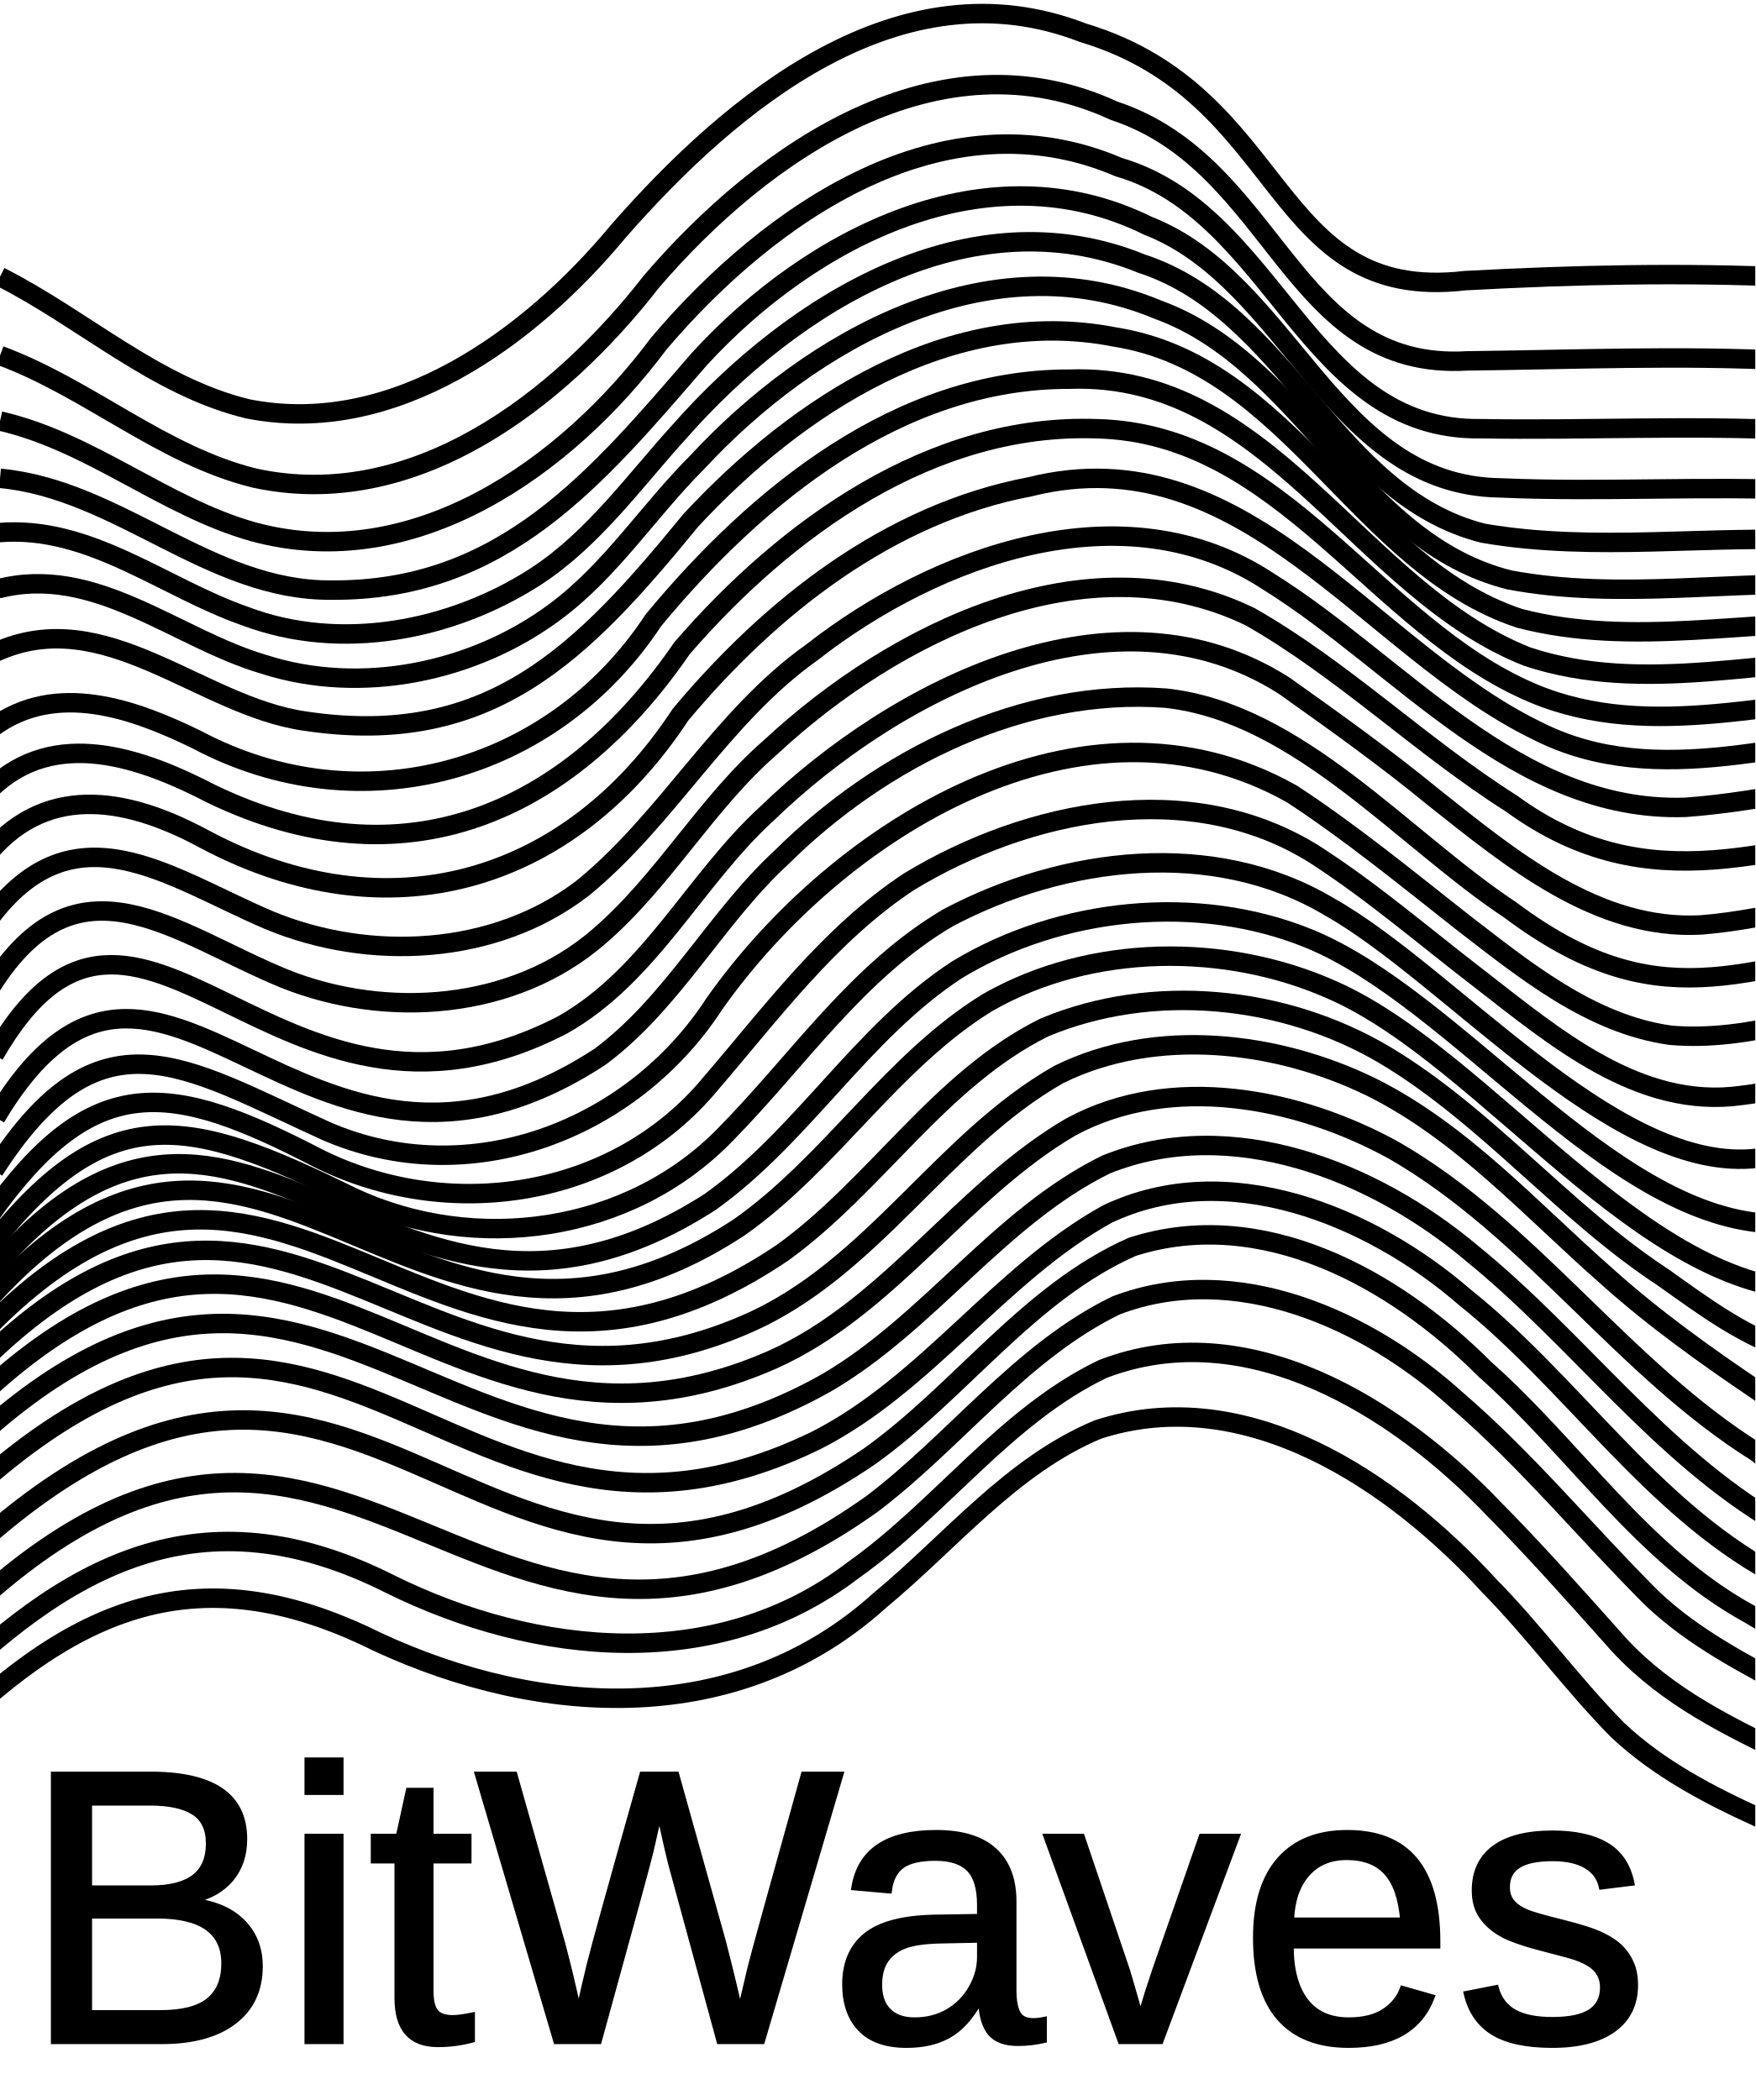
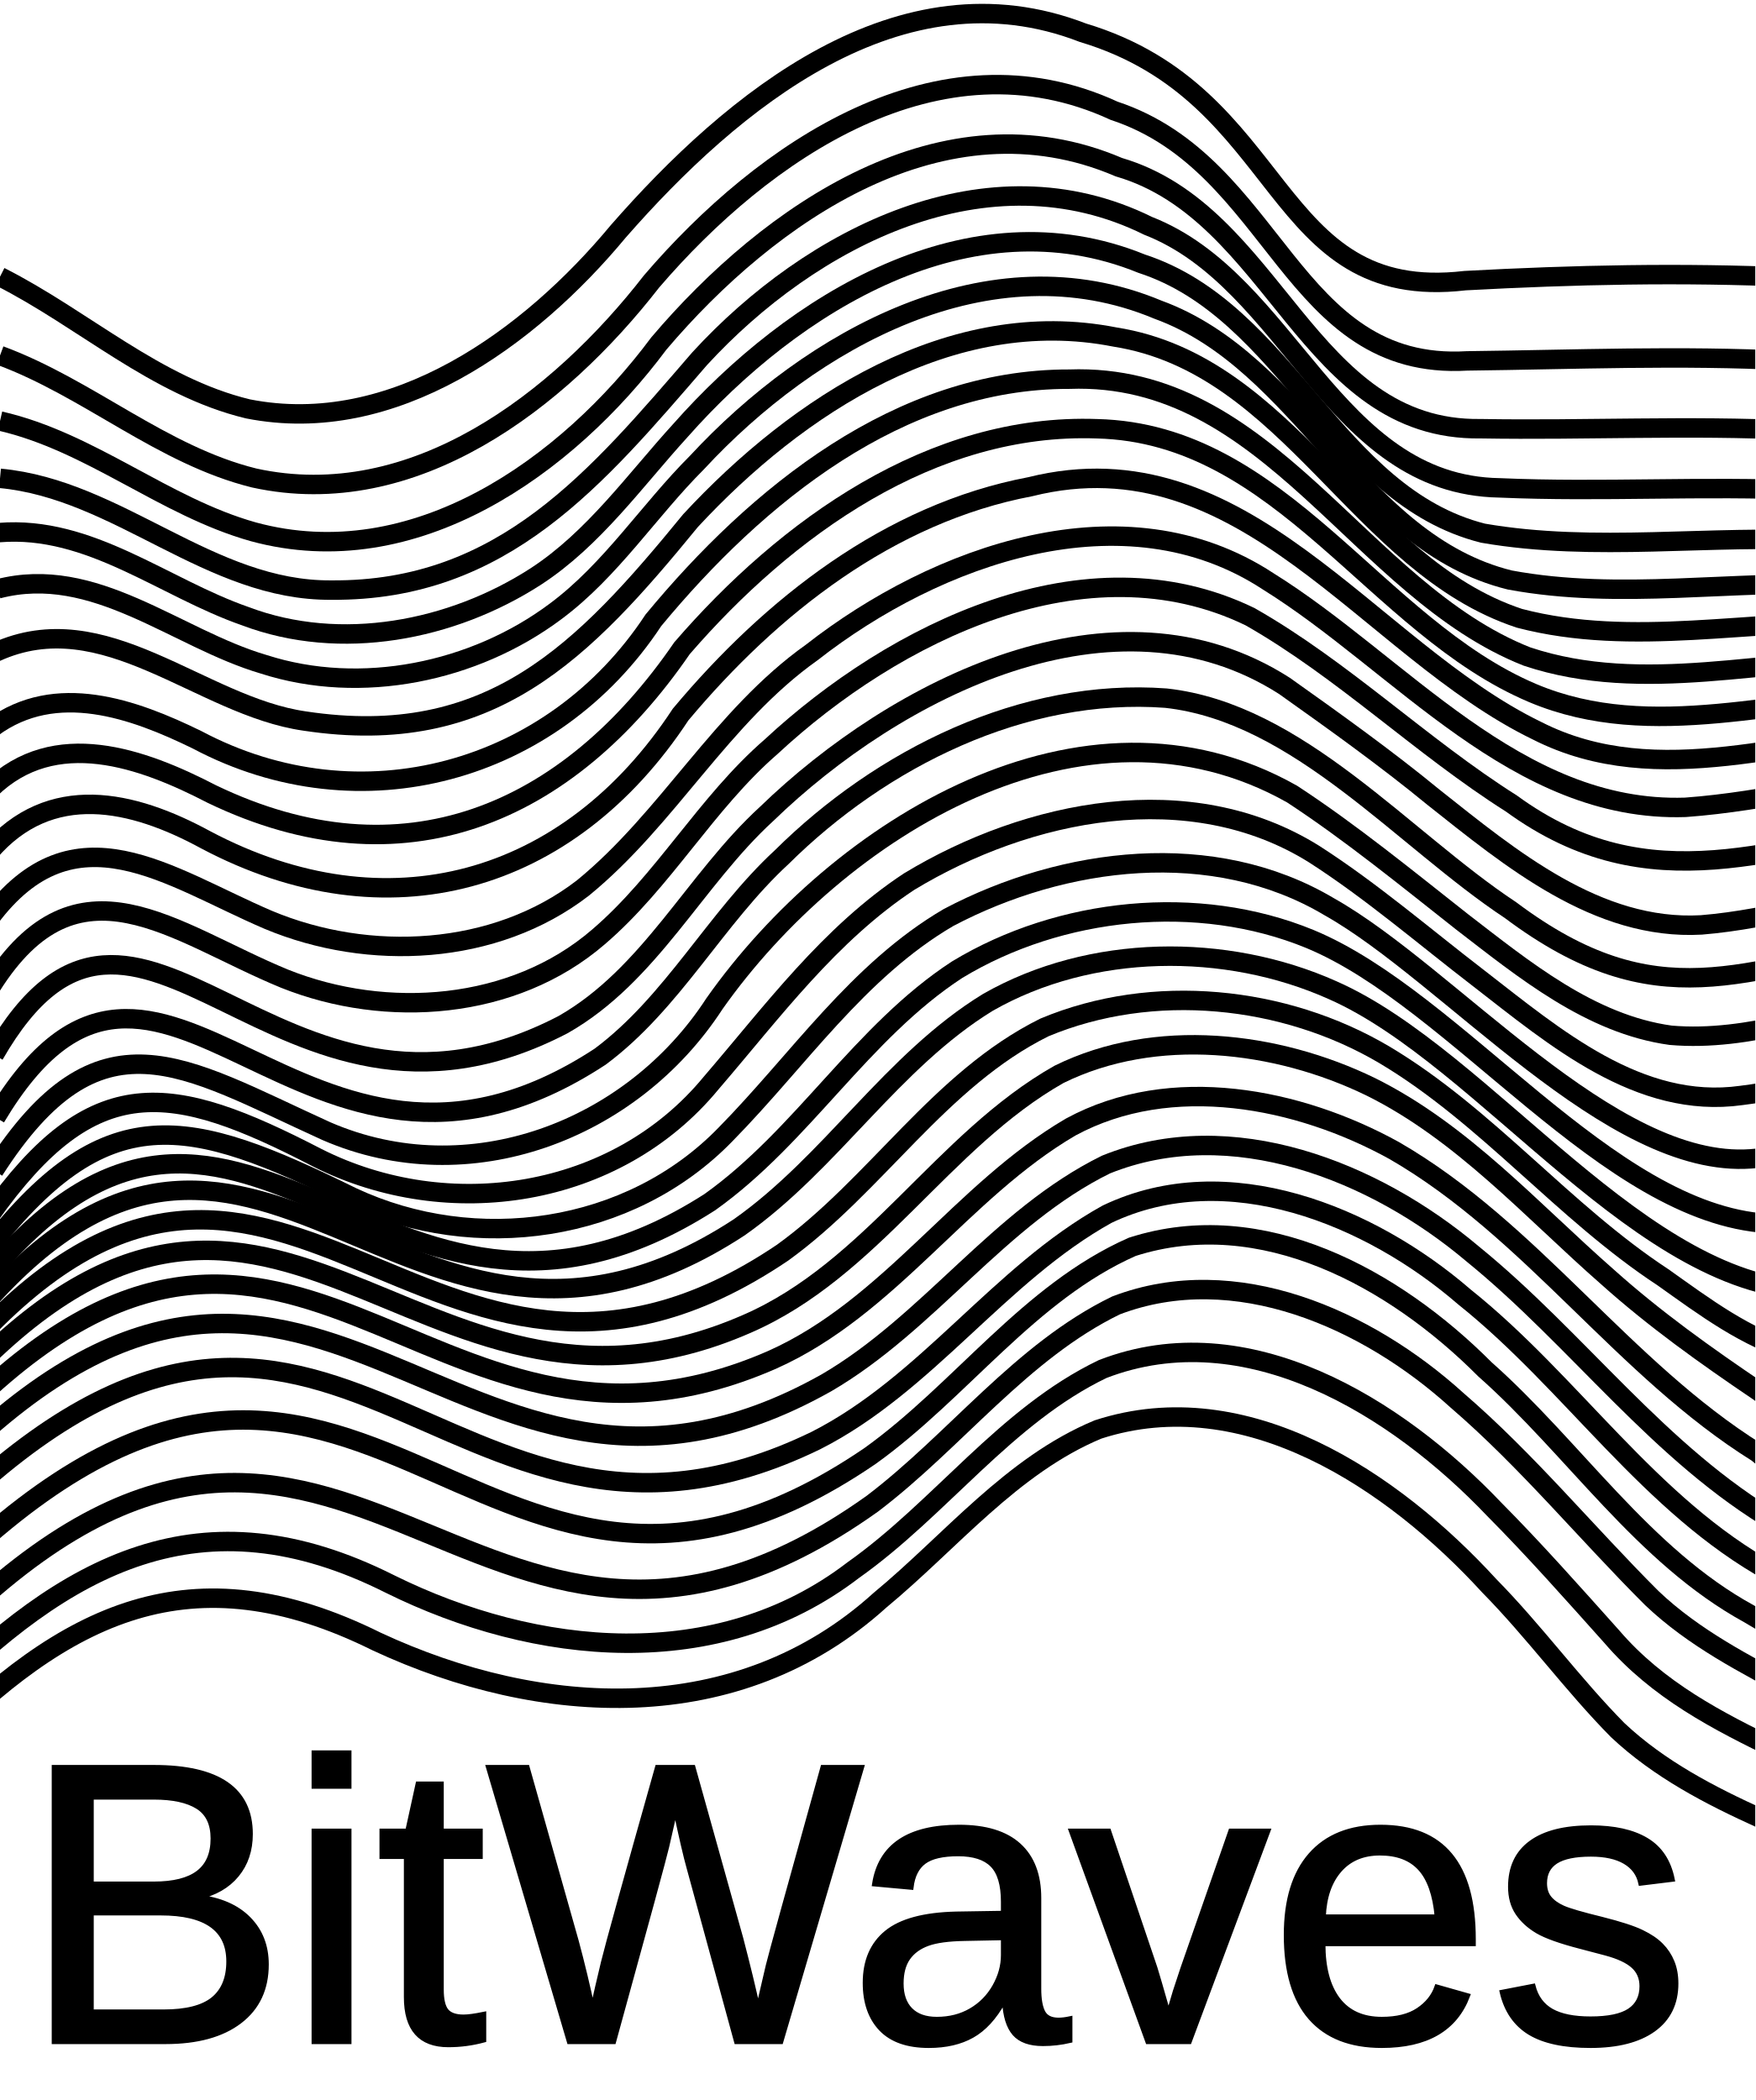
<svg xmlns="http://www.w3.org/2000/svg" width="361" height="432" viewBox="0 8 361 432">
  <defs>
    <clipPath id="clip-path">
      <rect id="Rectangle_1" data-name="Rectangle 1" width="361" height="432" transform="translate(17.596)" fill="none" />
    </clipPath>
  </defs>
  <g id="Group_2" data-name="Group 2" transform="translate(-17.596)">
    <g id="Group_1" data-name="Group 1" clip-path="url(#clip-path)">
-       <text x="22" y="428" font-family="Arial" font-size="80" fill="black" stroke="black">BitWaves</text>
+       <text x="22" y="428" font-family="Arial" font-size="82" fill="black" stroke="black">BitWaves</text>
      <path id="Path_1" data-name="Path 1" d="M17.6,64.92c17.206,8.7,31.975,22.6,50.98,27.19,29.957,5.932,58-14.609,76.17-36.51,23.4-26.764,57.907-55.459,95.56-40.869,42.449,12.731,38.21,55.749,78.619,51,22.411-1.208,44.455-1.717,67.211-.691" fill="none" stroke="black" stroke-miterlimit="10" stroke-width="4" />
      <path id="Path_2" data-name="Path 2" d="M17.6,81.13c18.252,6.754,33.258,20.486,52.27,25.2,32.84,7.2,62.7-15.936,81.729-40.43,23-26.844,59.076-51.76,95.122-35.118,33.454,11.032,36.168,53.631,72.618,51.459,22.042-.259,43.728-1.187,66.081-.051" fill="none" stroke="black" stroke-miterlimit="10" stroke-width="4" />
      <path id="Path_3" data-name="Path 3" d="M17.6,94.61c18.755,4.3,33.719,17.624,52.1,22.79,33.093,9.007,64.493-13.348,83.409-38.751,22.753-26.81,58.522-51.7,94.6-36.258,32.32,9.467,38.635,54.333,74.418,53.8,21.5.37,42.661-.748,64.461.319" fill="none" stroke="black" stroke-miterlimit="10" stroke-width="4" />
      <path id="Path_4" data-name="Path 4" d="M17.6,106.4c24.422,2.26,43.126,23.209,68.15,22.99,35.451.278,54.66-23.243,75.739-47.6,22.882-24.948,59.187-43.679,92.242-27.328,29.157,11.381,37.872,53.334,72.279,53.9,21.028.92,41.737-.458,63.07.5" fill="none" stroke="black" stroke-miterlimit="10" stroke-width="4" />
      <path id="Path_5" data-name="Path 5" d="M17.436,117.56c18.651-1.517,33.832,11.369,50.62,17.2,19.6,7.42,42.452,3,59.74-8.17,11.931-7.765,20.382-19.776,29.81-30.11,23.122-26.142,59.372-48.652,94.79-34.239,29.889,9.737,39.557,47.689,70.2,55.44,23.075,4,46.684.252,70.211,1.559" fill="none" stroke="black" stroke-miterlimit="10" stroke-width="4" />
      <path id="Path_6" data-name="Path 6" d="M17.166,129.14c19.887-5.183,36.561,10.183,54.65,15.51,20.043,6.464,43.317,1.647,60.05-10.88,11.389-8.463,19.18-20.745,29.08-30.63,23.494-25.378,60.16-45.923,94.79-31.439,29.673,10.81,41.115,47.86,72.36,55.609,22.738,4.24,45.834-.046,69.04.98" fill="none" stroke="black" stroke-miterlimit="10" stroke-width="4" />
      <path id="Path_7" data-name="Path 7" d="M16.706,142.16c22.411-10.235,42,11.087,63.57,14.17,38.218,5.769,57.28-14.269,79.349-41.241,22-23.739,53.559-44.4,87.261-37.759,36.009,5.661,50.082,46.9,83.2,57.861,23.318,6.1,47.673.168,71.63.879" fill="none" stroke="black" stroke-miterlimit="10" stroke-width="4" />
      <path id="Path_8" data-name="Path 8" d="M16.026,157.69c13.064-9.622,29.039-3.9,42.13,2.511,33.493,17.77,73.116,6.85,93.819-24.6,21.256-25.7,50.572-49.674,85.531-49.6,41.261-1.5,59.524,43.37,94.129,57.051,23.97,8.015,49.493.246,74.3.459" fill="none" stroke="black" stroke-miterlimit="10" stroke-width="4" />
      <path id="Path_9" data-name="Path 9" d="M15.6,170.34c13.259-12.925,31.3-6.387,45.57,1.011,39.2,18.87,73.178,4.279,96.7-30.013,21.359-24.7,51.341-46.379,85.361-45.138,38.031.933,57.16,40.658,89.6,54.38,24.565,10.358,51.267.751,76.96.29" fill="none" stroke="black" stroke-miterlimit="10" stroke-width="4" />
      <path id="Path_10" data-name="Path 10" d="M15.366,183.33c12.537-14.671,29.509-10.752,44.52-2.578,37.28,19.76,74.7,9.255,97.689-25.764,18.607-22.233,42.864-41.357,71.921-46.868,43.881-10.95,69.419,33.335,104.24,50.211,24.947,12.689,52.775,1.257,79.1-.121" fill="none" stroke="black" stroke-miterlimit="10" stroke-width="4" />
      <path id="Path_11" data-name="Path 11" d="M15.446,196.94c17.446-23.435,36.69-8.55,57.32.281,20.679,8.674,46.612,7.436,64.72-6.551,17.513-14.3,28.461-35.255,47.071-48.459,25.592-20.024,64.239-34.063,93.859-14.621,27.224,16.947,51.076,47.64,85.8,46.491,16.872-1.228,33.219-5.737,50.19-7.741" fill="none" stroke="black" stroke-miterlimit="10" stroke-width="4" />
      <path id="Path_12" data-name="Path 12" d="M15.786,210.9c17.826-28.291,37.4-11,60.34-1.568,20.916,8.368,47.08,6.515,64.56-8.6,13.393-11.469,22.176-27.569,35.481-39.1,25.283-23.5,64.725-43.163,98.519-26.771,19.074,10.843,35.265,26.743,53.75,38.431,28.621,20.884,54.174,8.722,85.46,3.88" fill="none" stroke="black" stroke-miterlimit="10" stroke-width="4" />
      <path id="Path_13" data-name="Path 13" d="M16.386,225c29.783-51.818,57.5,24.77,117-6.211,17.92-10.174,27.1-29.831,41.89-43.369,26.588-25.764,71.521-48.73,106.49-26.321,10.133,7.192,21,14.968,30.64,22.9,15.842,12.544,33.665,27.464,55.09,26.27,14.789-1.2,28.93-5.97,43.71-8.29" fill="none" stroke="black" stroke-miterlimit="10" stroke-width="4" />
      <path id="Path_14" data-name="Path 14" d="M16.7,237.87C50.678,180.99,79.111,266,141.046,225.36c14.944-11.129,23.766-28.529,37.31-41.02,20.5-20.338,49.689-34.906,79.04-32.721,27.246,3.014,48.72,28.956,70.851,43.6,30.1,22.568,47.594,12.389,80.639,6.121" fill="none" stroke="black" stroke-miterlimit="10" stroke-width="4" />
      <path id="Path_15" data-name="Path 15" d="M16.356,248.78c21.749-33.906,38.6-21.6,68.37-8.088,29.244,12.7,62.836-.054,79.819-26.234,25.372-35.981,75.86-67.368,118.8-43.1,12.047,7.885,23.571,17.312,34.889,26.23,12.822,9.867,26.434,21.094,42.95,23.38,16.3,1.42,31.9-5.027,47.92-7.68" fill="none" stroke="black" stroke-miterlimit="10" stroke-width="4" />
      <path id="Path_16" data-name="Path 16" d="M15.486,258.07c21.353-30.169,37.251-27.491,67.34-11.919,26.965,13.61,61.492,8.408,81.05-15.382,12.693-14.767,24.342-30.622,40.7-41.409,24.468-14.827,57.754-21.624,83.29-5.66,11.8,7.571,22.722,17,33.85,25.55,15.545,12.03,32.978,27.047,54.01,24.1,11.913-1.477,23.779-5.269,35.61-7.63" fill="none" stroke="black" stroke-miterlimit="10" stroke-width="4" />
      <path id="Path_17" data-name="Path 17" d="M14.236,266.13c25.16-33.017,42.117-28.432,75.81-11.869,25.314,11.837,57.07,7.439,76.79-12.922,14.966-15.222,27.169-33.672,45.85-44.6,23.7-12.5,54.435-16.4,78.27-2.22,24.778,13.931,57.861,53.985,86.76,51.871,12.614-.947,25.018-4.983,37.43-7.611" fill="none" stroke="black" stroke-miterlimit="10" stroke-width="4" />
      <path id="Path_18" data-name="Path 18" d="M12.746,273.32c54-68.571,82.7,25.688,150.84-18.021,19.077-13.578,31.2-34.995,50.86-47.819,21.17-12.835,49.514-15.792,72.54-6.321,30.326,12.542,61.072,56.5,94.15,58.522,13.242-.077,26.174-4.458,39.1-7.261" fill="none" stroke="black" stroke-miterlimit="10" stroke-width="4" />
      <path id="Path_19" data-name="Path 19" d="M11.126,280.13c58.854-71.639,89.145,25.791,158.53-19.671,18.872-13.286,31.355-34.148,51.12-46.259,21.094-12.057,48.889-12.362,70.91-2.5,31.628,13.944,63.806,62.069,99.53,61.762,11.538-.583,23.248-4.044,34.53-6.6" fill="none" stroke="black" stroke-miterlimit="10" stroke-width="4" />
      <path id="Path_20" data-name="Path 20" d="M9.276,287.41c65.483-75.221,95.385,28.138,169.26-21.71,19.262-13.9,32.305-35.657,53.86-46.34,22.27-9.321,49.277-6.585,69.94,5.64,21.069,12.555,36.8,32.316,57.271,45.75,8.5,6.031,17.2,12.623,27.389,15.47,14.863,3.858,30.253-1.21,44.89-4.27" fill="none" stroke="black" stroke-miterlimit="10" stroke-width="4" />
      <path id="Path_21" data-name="Path 21" d="M7.406,294.93c65.721-73.151,94.751,15.631,163.77-14.579C196.932,269.177,211.4,242.6,235.4,229.01c19.848-9.786,44.669-6.911,64.13,2.569,18.83,9.342,33.081,25.433,48.65,39.081,9.665,8.672,20.238,16.21,30.97,23.47,17.223,13.059,39.2,9.318,58.79,4.63" fill="none" stroke="black" stroke-miterlimit="10" stroke-width="4" />
      <path id="Path_22" data-name="Path 22" d="M5.676,303.09c71.373-76.115,98.472,16.292,170.71-15.349,24.193-10.782,38.94-34.773,61.45-47.911,20.617-11.167,46.823-6.034,66.53,4.869,28.31,16.361,47,44.871,74.67,62.15,19.822,17,40.907,17.163,65.2,10.951" fill="none" stroke="black" stroke-miterlimit="10" stroke-width="4" />
      <path id="Path_23" data-name="Path 23" d="M4.246,312.31c78.21-81.569,106.08,23.6,183.31-19.839,21.155-12.326,35.479-34.073,57.51-44.911,25.8-10.411,55.247,1.358,75.43,18.41,21.678,17.627,38.369,41.178,62.74,55.432,21.437,16.8,39.537,17.547,65.31,11.121" fill="none" stroke="black" stroke-miterlimit="10" stroke-width="4" />
      <path id="Path_24" data-name="Path 24" d="M3.256,323c81.939-83.36,104.708,19.041,182.16-18.669,22.811-11.576,37.666-34.229,59.87-46.551,24.693-11.789,54.09.226,73.49,17.02,22.136,17.681,38.068,42.89,63.24,56.73,24.406,17.163,39.417,19.887,68.57,12.61" fill="none" stroke="black" stroke-miterlimit="10" stroke-width="4" />
      <path id="Path_25" data-name="Path 25" d="M2.876,335.5c88.8-90.824,110.62,28.685,193.64-27.969,18.666-13.363,32.672-33.64,53.95-43.041,26.7-8.574,53.951,6.542,72.5,25.17,18.418,16.316,32.5,38.35,54.37,50.331,28.132,16.834,40.45,22.844,73.931,14.479" fill="none" stroke="black" stroke-miterlimit="10" stroke-width="4" />
      <path id="Path_26" data-name="Path 26" d="M2.9,347.47c85.007-88.925,110.47,29.449,194.071-30.11,17.11-12.963,30.626-31.316,50.139-40.81,24.56-9.392,51.762,2.813,70.16,19.52,14.369,12.365,26.659,27.325,40.06,40.69,8.638,8.225,19.278,13.635,29.69,19.2,19.458,12.027,41.8,14.06,63.83,8.71" fill="none" stroke="black" stroke-miterlimit="10" stroke-width="4" />
      <path id="Path_27" data-name="Path 27" d="M2.976,358.35c28.232-28.8,56.12-43.966,94.84-24.488,29.963,14.836,67.314,18.571,95.24-2.844,17.955-12.7,31.307-31.761,51.32-41.388,29.65-11.453,60.5,7.791,80.55,28.87,8.246,8.3,16.345,17.45,24.16,26.18,9.4,10.975,21.756,17.383,34.49,23.5,20.162,10.937,43.322,13.521,65.72,8.95" fill="none" stroke="black" stroke-miterlimit="10" stroke-width="4" />
      <path id="Path_28" data-name="Path 28" d="M3.106,368.31c28.02-28.7,53.865-41.515,91.97-22.618,33.808,15.752,74.309,17.955,103.49-8.494,14.577-12.056,27.122-27.761,44.86-35.138,30.4-9.87,60.657,10.527,80.48,32.18,9.179,9.314,17.2,20.361,26.39,29.66,8.543,8.04,18.972,13.451,29.57,18.25,20.683,10.25,43.938,13.27,66.73,9.86" fill="none" stroke="black" stroke-miterlimit="10" stroke-width="4" />
    </g>
  </g>
</svg>
